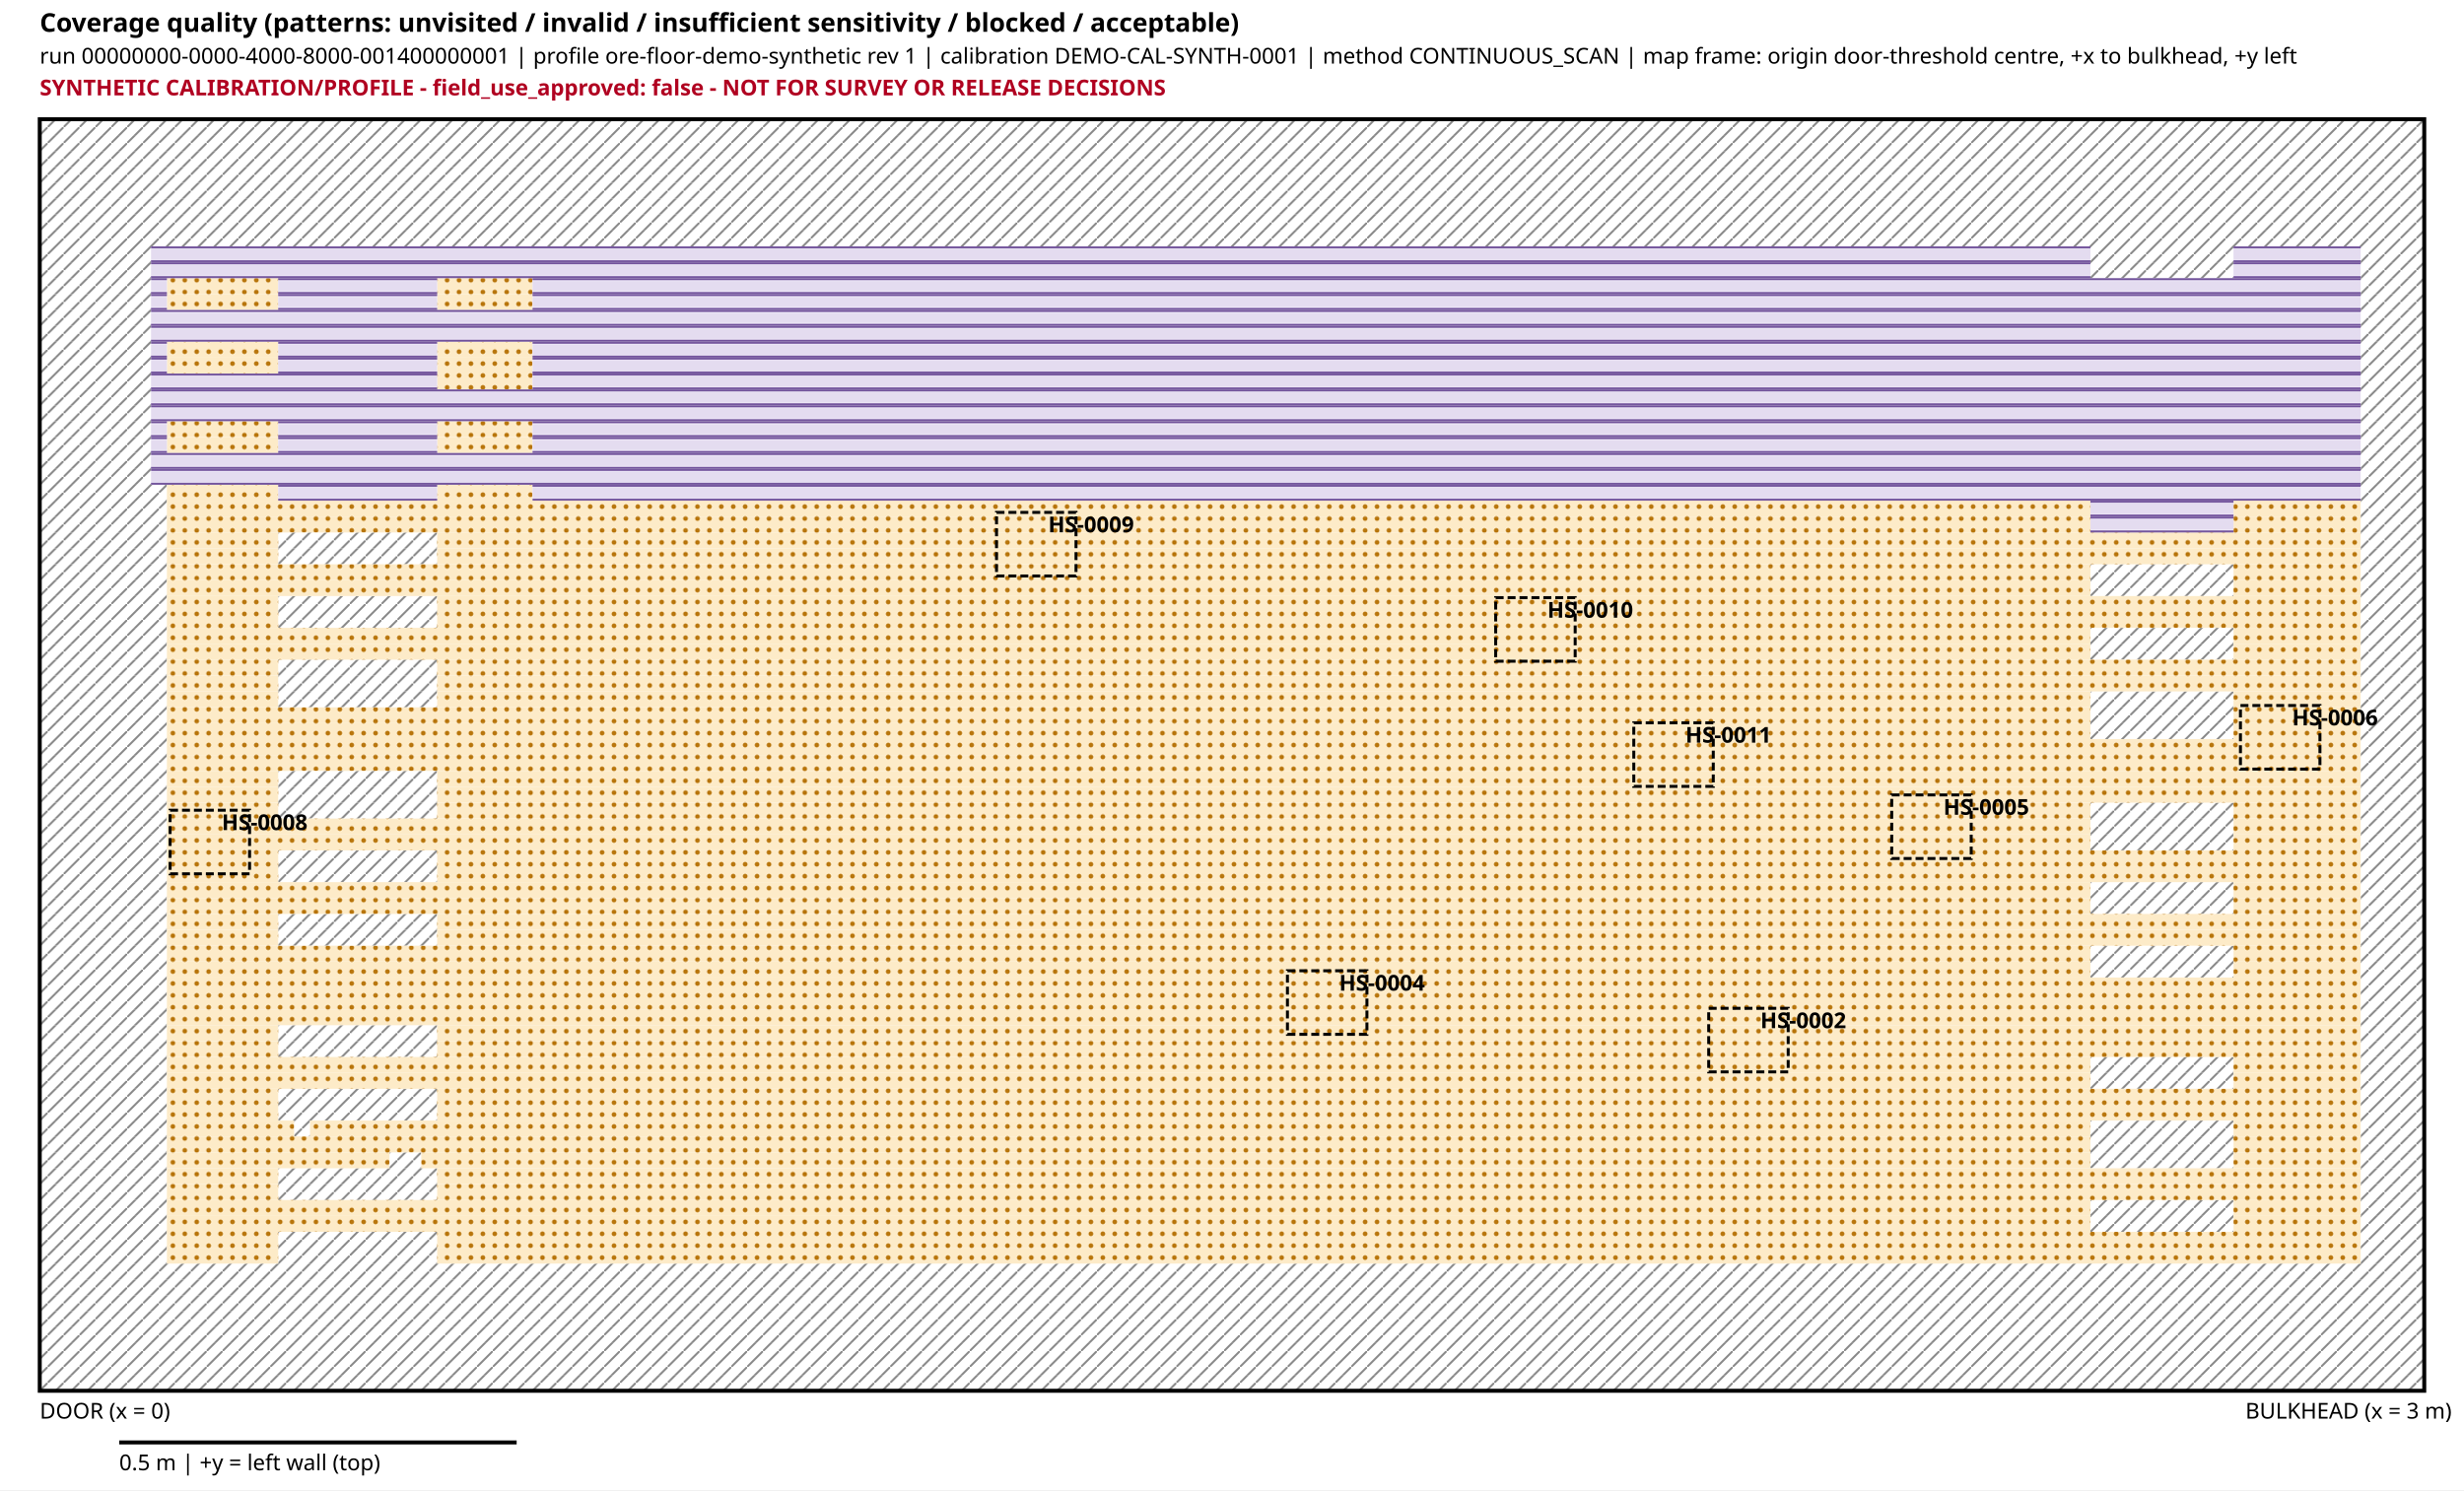
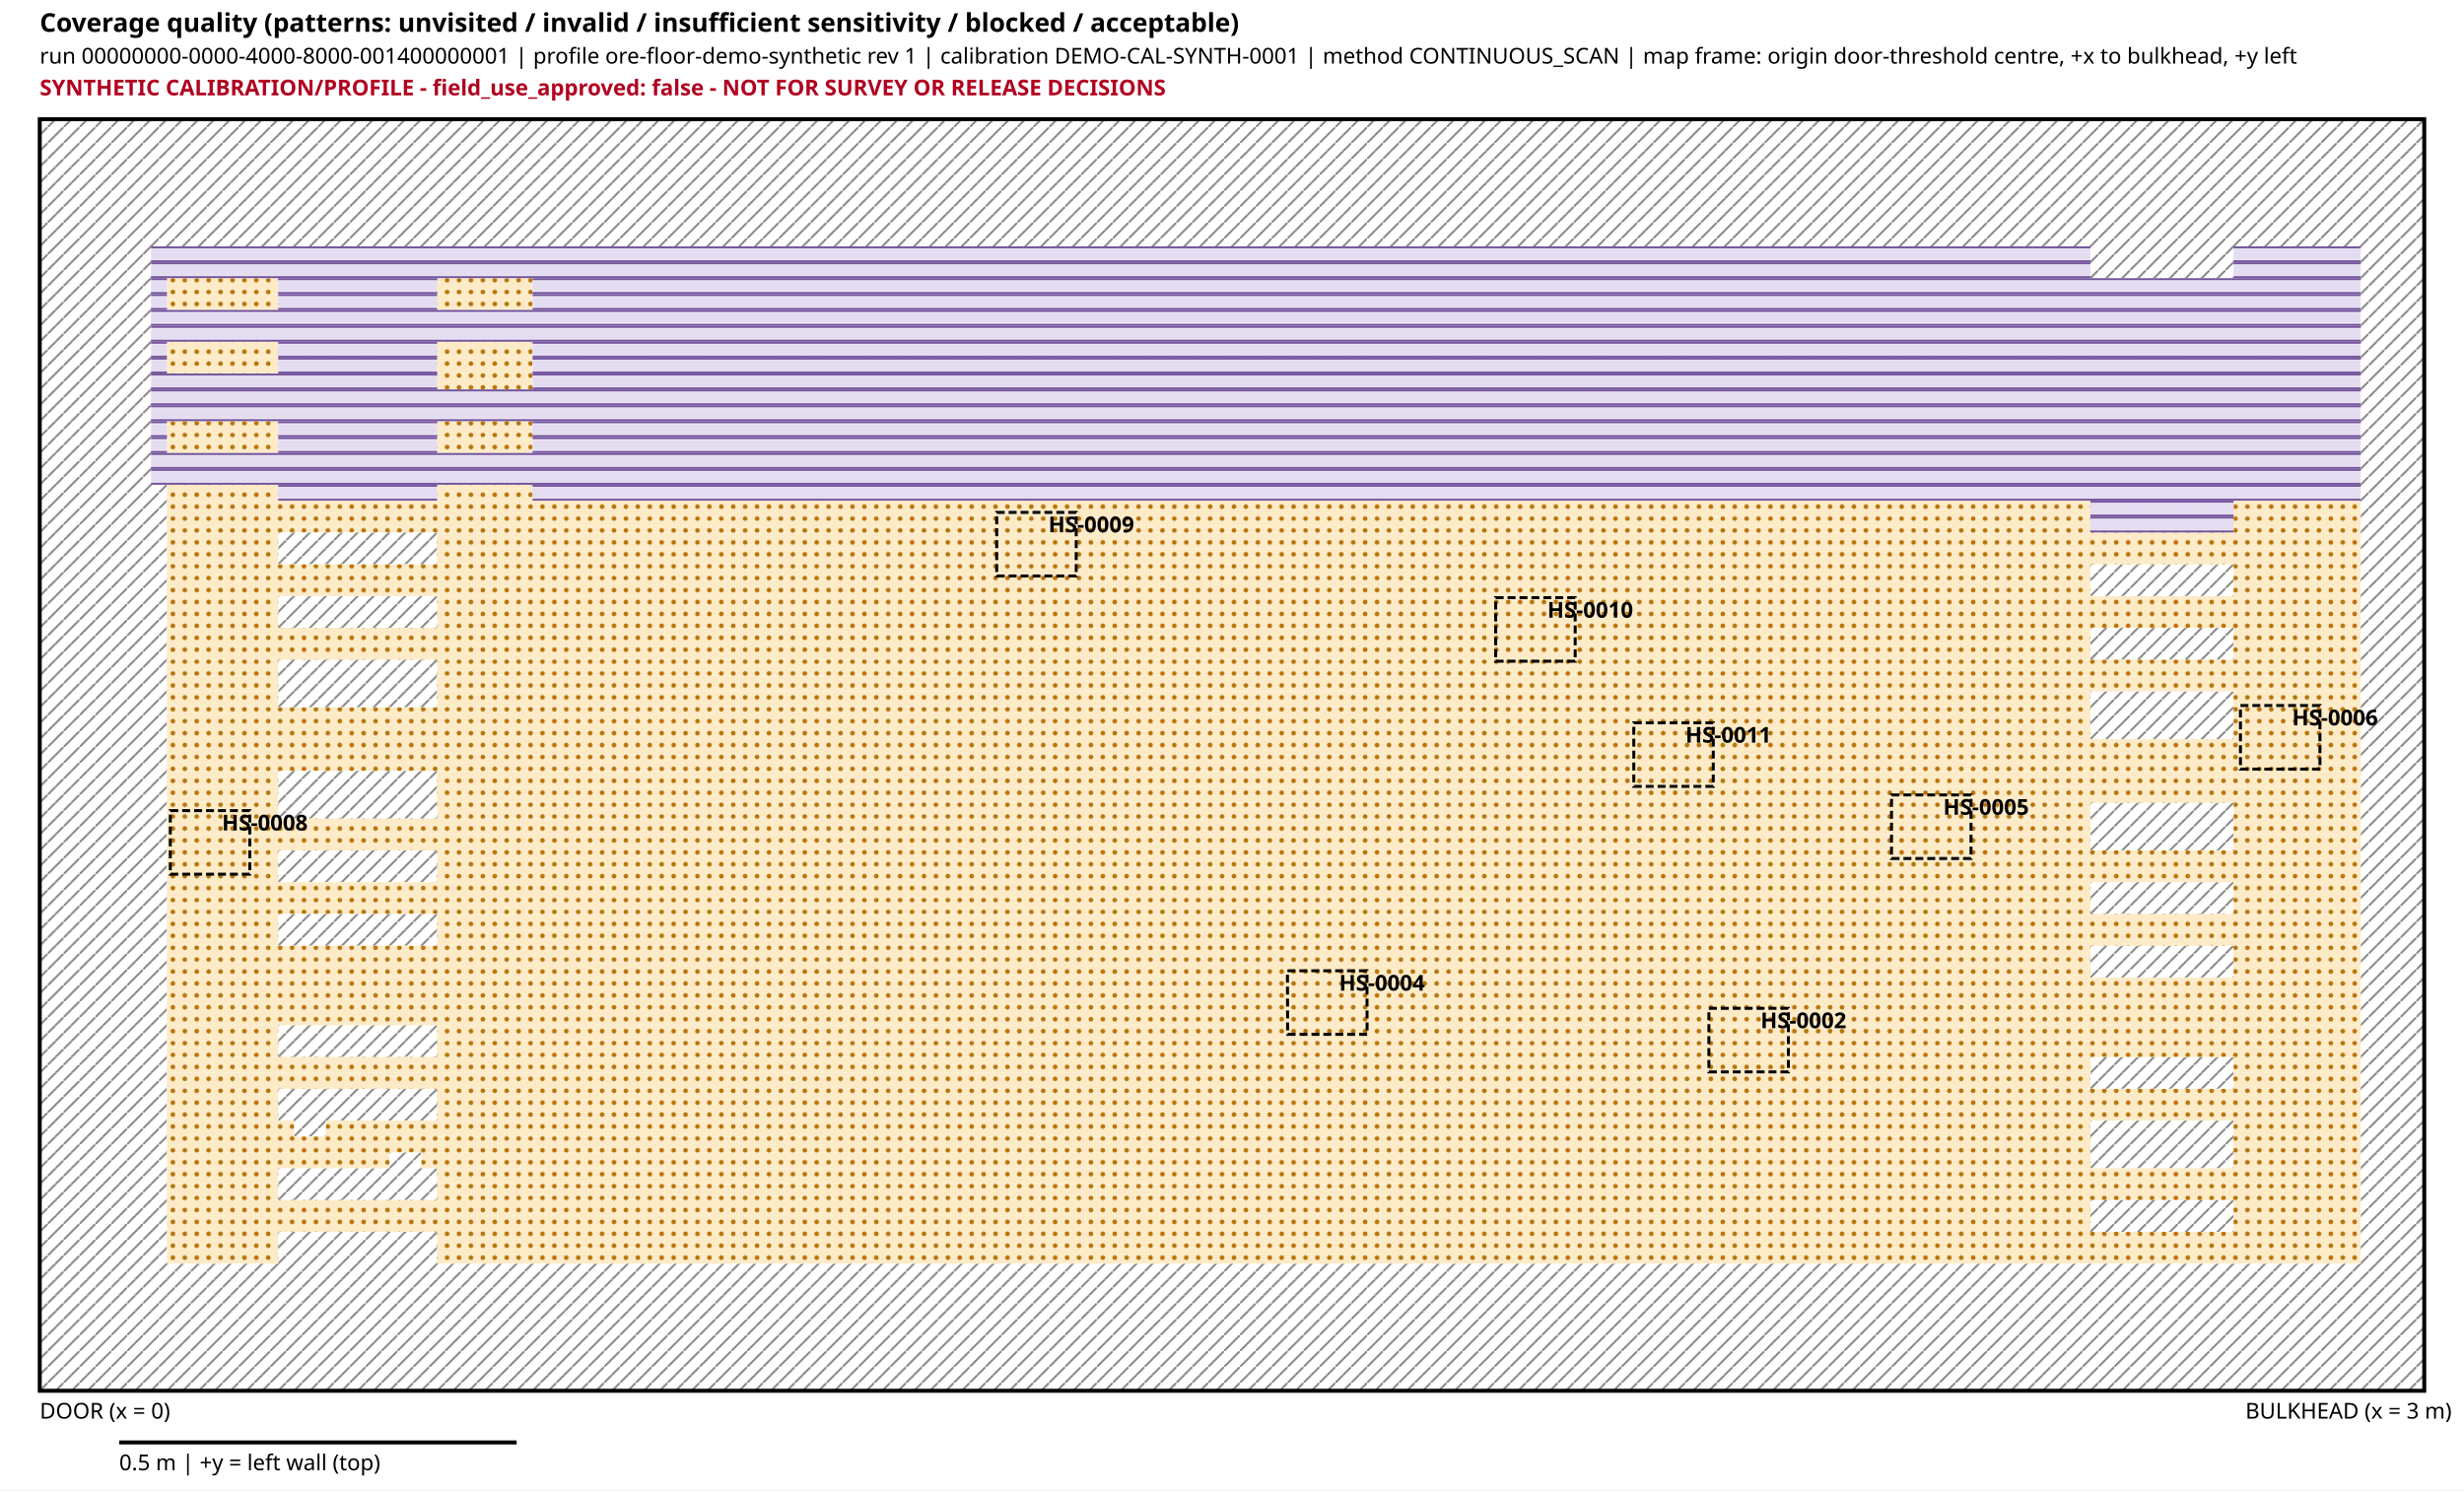
<svg xmlns="http://www.w3.org/2000/svg" width="1240" height="750" viewBox="0 0 1240 750" font-family="sans-serif" font-size="11">
  <defs>
    <pattern id="p-UNVISITED" width="8" height="8" patternUnits="userSpaceOnUse">
      <rect width="8" height="8" fill="#fff" />
      <path d="M0 8L8 0" stroke="#888" stroke-width="1" />
    </pattern>
    <pattern id="p-INVALID_DATA" width="8" height="8" patternUnits="userSpaceOnUse">
      <rect width="8" height="8" fill="#f6d5d5" />
      <path d="M0 0L8 8M0 8L8 0" stroke="#c83c3c" stroke-width="1" />
    </pattern>
    <pattern id="p-INSUFFICIENT_SENSITIVITY" width="6" height="6" patternUnits="userSpaceOnUse">
      <rect width="6" height="6" fill="#fdebc8" />
      <circle cx="3" cy="3" r="1.2" fill="#b9770e" />
    </pattern>
    <pattern id="p-BLOCKED" width="8" height="8" patternUnits="userSpaceOnUse">
      <rect width="8" height="8" fill="#e4dcf0" />
      <path d="M0 4H8" stroke="#785aa0" stroke-width="2" />
    </pattern>
    <pattern id="p-EXCLUDED" width="8" height="8" patternUnits="userSpaceOnUse">
      <rect width="8" height="8" fill="#5a5a5a" />
    </pattern>
    <pattern id="p-ACCEPTABLE" width="8" height="8" patternUnits="userSpaceOnUse">
      <rect width="8" height="8" fill="#2e8b57" />
    </pattern>
  </defs>
  <rect width="1240" height="750" fill="#fff" />
  <text x="20" y="16" font-size="13" font-weight="bold">Coverage quality (patterns: unvisited / invalid / insufficient sensitivity / blocked / acceptable)</text>
  <text x="20" y="32">run 00000000-0000-4000-8000-001400000001 | profile ore-floor-demo-synthetic rev 1 | calibration DEMO-CAL-SYNTH-0001 | method CONTINUOUS_SCAN | map frame: origin door-threshold centre, +x to bulkhead, +y left</text>
  <text x="20" y="48" fill="#b00020" font-weight="bold">SYNTHETIC CALIBRATION/PROFILE - field_use_approved: false - NOT FOR SURVEY OR RELEASE DECISIONS</text>
  <rect x="20.0" y="692.0" width="1200.0" height="8.0" fill="url(#p-UNVISITED)" />
  <rect x="20.0" y="684.0" width="1200.0" height="8.0" fill="url(#p-UNVISITED)" />
  <rect x="20.0" y="676.0" width="1200.0" height="8.0" fill="url(#p-UNVISITED)" />
  <rect x="20.0" y="668.0" width="1200.0" height="8.0" fill="url(#p-UNVISITED)" />
  <rect x="20.0" y="660.0" width="1200.0" height="8.0" fill="url(#p-UNVISITED)" />
  <rect x="20.0" y="652.0" width="1200.0" height="8.0" fill="url(#p-UNVISITED)" />
  <rect x="20.0" y="644.0" width="1200.0" height="8.0" fill="url(#p-UNVISITED)" />
  <rect x="20.0" y="636.0" width="1200.0" height="8.0" fill="url(#p-UNVISITED)" />
  <rect x="20.0" y="628.0" width="64.0" height="8.0" fill="url(#p-UNVISITED)" />
  <rect x="140.0" y="628.0" width="80.0" height="8.0" fill="url(#p-UNVISITED)" />
  <rect x="1188.0" y="628.0" width="32.0" height="8.0" fill="url(#p-UNVISITED)" />
  <rect x="20.0" y="620.0" width="64.0" height="8.0" fill="url(#p-UNVISITED)" />
  <rect x="140.0" y="620.0" width="80.0" height="8.0" fill="url(#p-UNVISITED)" />
  <rect x="1188.0" y="620.0" width="32.0" height="8.0" fill="url(#p-UNVISITED)" />
  <rect x="20.0" y="612.0" width="64.0" height="8.0" fill="url(#p-UNVISITED)" />
  <rect x="1052.0" y="612.0" width="72.0" height="8.0" fill="url(#p-UNVISITED)" />
  <rect x="1188.0" y="612.0" width="32.0" height="8.0" fill="url(#p-UNVISITED)" />
  <rect x="20.0" y="604.0" width="64.0" height="8.0" fill="url(#p-UNVISITED)" />
  <rect x="1052.0" y="604.0" width="72.0" height="8.0" fill="url(#p-UNVISITED)" />
  <rect x="1188.0" y="604.0" width="32.0" height="8.0" fill="url(#p-UNVISITED)" />
  <rect x="20.0" y="596.0" width="64.0" height="8.0" fill="url(#p-UNVISITED)" />
  <rect x="140.0" y="596.0" width="80.0" height="8.0" fill="url(#p-UNVISITED)" />
  <rect x="1188.0" y="596.0" width="32.0" height="8.0" fill="url(#p-UNVISITED)" />
  <rect x="20.0" y="588.0" width="64.0" height="8.0" fill="url(#p-UNVISITED)" />
  <rect x="140.0" y="588.0" width="80.0" height="8.0" fill="url(#p-UNVISITED)" />
  <rect x="1188.0" y="588.0" width="32.0" height="8.0" fill="url(#p-UNVISITED)" />
  <rect x="20.0" y="580.0" width="64.0" height="8.0" fill="url(#p-UNVISITED)" />
  <rect x="196.0" y="580.0" width="16.0" height="8.0" fill="url(#p-UNVISITED)" />
  <rect x="1052.0" y="580.0" width="72.0" height="8.0" fill="url(#p-UNVISITED)" />
  <rect x="1188.0" y="580.0" width="32.0" height="8.0" fill="url(#p-UNVISITED)" />
  <rect x="20.0" y="572.0" width="64.0" height="8.0" fill="url(#p-UNVISITED)" />
  <rect x="1052.0" y="572.0" width="72.0" height="8.0" fill="url(#p-UNVISITED)" />
  <rect x="1188.0" y="572.0" width="32.0" height="8.0" fill="url(#p-UNVISITED)" />
  <rect x="20.0" y="564.0" width="64.0" height="8.0" fill="url(#p-UNVISITED)" />
-   <rect x="148.0" y="564.0" width="8.0" height="8.0" fill="url(#p-UNVISITED)" />
+   <rect x="148.0" y="564.0" width="16.0" height="8.0" fill="url(#p-UNVISITED)" />
  <rect x="1052.0" y="564.0" width="72.0" height="8.0" fill="url(#p-UNVISITED)" />
  <rect x="1188.0" y="564.0" width="32.0" height="8.0" fill="url(#p-UNVISITED)" />
  <rect x="20.0" y="556.0" width="64.0" height="8.0" fill="url(#p-UNVISITED)" />
  <rect x="140.0" y="556.0" width="80.0" height="8.0" fill="url(#p-UNVISITED)" />
  <rect x="1188.0" y="556.0" width="32.0" height="8.0" fill="url(#p-UNVISITED)" />
  <rect x="20.0" y="548.0" width="64.0" height="8.0" fill="url(#p-UNVISITED)" />
  <rect x="140.0" y="548.0" width="80.0" height="8.0" fill="url(#p-UNVISITED)" />
  <rect x="1188.0" y="548.0" width="32.0" height="8.0" fill="url(#p-UNVISITED)" />
  <rect x="20.0" y="540.0" width="64.0" height="8.0" fill="url(#p-UNVISITED)" />
  <rect x="1052.0" y="540.0" width="72.0" height="8.0" fill="url(#p-UNVISITED)" />
  <rect x="1188.0" y="540.0" width="32.0" height="8.0" fill="url(#p-UNVISITED)" />
  <rect x="20.0" y="532.0" width="64.0" height="8.0" fill="url(#p-UNVISITED)" />
  <rect x="1052.0" y="532.0" width="72.0" height="8.0" fill="url(#p-UNVISITED)" />
  <rect x="1188.0" y="532.0" width="32.0" height="8.0" fill="url(#p-UNVISITED)" />
  <rect x="20.0" y="524.0" width="64.0" height="8.0" fill="url(#p-UNVISITED)" />
  <rect x="140.0" y="524.0" width="80.0" height="8.0" fill="url(#p-UNVISITED)" />
  <rect x="1188.0" y="524.0" width="32.0" height="8.0" fill="url(#p-UNVISITED)" />
  <rect x="20.0" y="516.0" width="64.0" height="8.0" fill="url(#p-UNVISITED)" />
  <rect x="140.0" y="516.0" width="80.0" height="8.0" fill="url(#p-UNVISITED)" />
  <rect x="1188.0" y="516.0" width="32.0" height="8.0" fill="url(#p-UNVISITED)" />
  <rect x="20.0" y="508.0" width="64.0" height="8.0" fill="url(#p-UNVISITED)" />
  <rect x="1188.0" y="508.0" width="32.0" height="8.0" fill="url(#p-UNVISITED)" />
  <rect x="20.0" y="500.0" width="64.0" height="8.0" fill="url(#p-UNVISITED)" />
  <rect x="1188.0" y="500.0" width="32.0" height="8.0" fill="url(#p-UNVISITED)" />
  <rect x="20.0" y="492.0" width="64.0" height="8.0" fill="url(#p-UNVISITED)" />
  <rect x="1188.0" y="492.0" width="32.0" height="8.0" fill="url(#p-UNVISITED)" />
  <rect x="20.0" y="484.0" width="64.0" height="8.0" fill="url(#p-UNVISITED)" />
  <rect x="1052.0" y="484.0" width="72.0" height="8.0" fill="url(#p-UNVISITED)" />
  <rect x="1188.0" y="484.0" width="32.0" height="8.0" fill="url(#p-UNVISITED)" />
  <rect x="20.0" y="476.0" width="64.0" height="8.0" fill="url(#p-UNVISITED)" />
  <rect x="1052.0" y="476.0" width="72.0" height="8.0" fill="url(#p-UNVISITED)" />
  <rect x="1188.0" y="476.0" width="32.0" height="8.0" fill="url(#p-UNVISITED)" />
  <rect x="20.0" y="468.0" width="64.0" height="8.0" fill="url(#p-UNVISITED)" />
  <rect x="140.0" y="468.0" width="80.0" height="8.0" fill="url(#p-UNVISITED)" />
  <rect x="1188.0" y="468.0" width="32.0" height="8.0" fill="url(#p-UNVISITED)" />
  <rect x="20.0" y="460.0" width="64.0" height="8.0" fill="url(#p-UNVISITED)" />
  <rect x="140.0" y="460.0" width="80.0" height="8.0" fill="url(#p-UNVISITED)" />
  <rect x="1188.0" y="460.0" width="32.0" height="8.0" fill="url(#p-UNVISITED)" />
  <rect x="20.0" y="452.0" width="64.0" height="8.0" fill="url(#p-UNVISITED)" />
  <rect x="1052.0" y="452.0" width="72.0" height="8.0" fill="url(#p-UNVISITED)" />
  <rect x="1188.0" y="452.0" width="32.0" height="8.0" fill="url(#p-UNVISITED)" />
  <rect x="20.0" y="444.0" width="64.0" height="8.0" fill="url(#p-UNVISITED)" />
  <rect x="1052.0" y="444.0" width="72.0" height="8.0" fill="url(#p-UNVISITED)" />
  <rect x="1188.0" y="444.0" width="32.0" height="8.0" fill="url(#p-UNVISITED)" />
  <rect x="20.0" y="436.0" width="64.0" height="8.0" fill="url(#p-UNVISITED)" />
  <rect x="140.0" y="436.0" width="80.0" height="8.0" fill="url(#p-UNVISITED)" />
  <rect x="1188.0" y="436.0" width="32.0" height="8.0" fill="url(#p-UNVISITED)" />
  <rect x="20.0" y="428.0" width="64.0" height="8.0" fill="url(#p-UNVISITED)" />
  <rect x="140.0" y="428.0" width="80.0" height="8.0" fill="url(#p-UNVISITED)" />
  <rect x="1188.0" y="428.0" width="32.0" height="8.0" fill="url(#p-UNVISITED)" />
  <rect x="20.0" y="420.0" width="64.0" height="8.0" fill="url(#p-UNVISITED)" />
  <rect x="1052.0" y="420.0" width="72.0" height="8.0" fill="url(#p-UNVISITED)" />
  <rect x="1188.0" y="420.0" width="32.0" height="8.0" fill="url(#p-UNVISITED)" />
  <rect x="20.0" y="412.0" width="64.0" height="8.0" fill="url(#p-UNVISITED)" />
  <rect x="1052.0" y="412.0" width="72.0" height="8.0" fill="url(#p-UNVISITED)" />
  <rect x="1188.0" y="412.0" width="32.0" height="8.0" fill="url(#p-UNVISITED)" />
  <rect x="20.0" y="404.0" width="64.0" height="8.0" fill="url(#p-UNVISITED)" />
  <rect x="140.0" y="404.0" width="80.0" height="8.0" fill="url(#p-UNVISITED)" />
  <rect x="1052.0" y="404.0" width="72.0" height="8.0" fill="url(#p-UNVISITED)" />
  <rect x="1188.0" y="404.0" width="32.0" height="8.0" fill="url(#p-UNVISITED)" />
  <rect x="20.0" y="396.0" width="64.0" height="8.0" fill="url(#p-UNVISITED)" />
  <rect x="140.0" y="396.0" width="80.0" height="8.0" fill="url(#p-UNVISITED)" />
  <rect x="1188.0" y="396.0" width="32.0" height="8.0" fill="url(#p-UNVISITED)" />
  <rect x="20.0" y="388.0" width="64.0" height="8.0" fill="url(#p-UNVISITED)" />
  <rect x="140.0" y="388.0" width="80.0" height="8.0" fill="url(#p-UNVISITED)" />
  <rect x="1188.0" y="388.0" width="32.0" height="8.0" fill="url(#p-UNVISITED)" />
  <rect x="20.0" y="380.0" width="64.0" height="8.0" fill="url(#p-UNVISITED)" />
  <rect x="1188.0" y="380.0" width="32.0" height="8.0" fill="url(#p-UNVISITED)" />
  <rect x="20.0" y="372.0" width="64.0" height="8.0" fill="url(#p-UNVISITED)" />
  <rect x="1188.0" y="372.0" width="32.0" height="8.0" fill="url(#p-UNVISITED)" />
  <rect x="20.0" y="364.0" width="64.0" height="8.0" fill="url(#p-UNVISITED)" />
  <rect x="1052.0" y="364.0" width="72.0" height="8.0" fill="url(#p-UNVISITED)" />
  <rect x="1188.0" y="364.0" width="32.0" height="8.0" fill="url(#p-UNVISITED)" />
  <rect x="20.0" y="356.0" width="64.0" height="8.0" fill="url(#p-UNVISITED)" />
  <rect x="1052.0" y="356.0" width="72.0" height="8.0" fill="url(#p-UNVISITED)" />
  <rect x="1188.0" y="356.0" width="32.0" height="8.0" fill="url(#p-UNVISITED)" />
  <rect x="20.0" y="348.0" width="64.0" height="8.0" fill="url(#p-UNVISITED)" />
  <rect x="140.0" y="348.0" width="80.0" height="8.0" fill="url(#p-UNVISITED)" />
  <rect x="1052.0" y="348.0" width="72.0" height="8.0" fill="url(#p-UNVISITED)" />
  <rect x="1188.0" y="348.0" width="32.0" height="8.0" fill="url(#p-UNVISITED)" />
  <rect x="20.0" y="340.0" width="64.0" height="8.0" fill="url(#p-UNVISITED)" />
  <rect x="140.0" y="340.0" width="80.0" height="8.0" fill="url(#p-UNVISITED)" />
  <rect x="1188.0" y="340.0" width="32.0" height="8.0" fill="url(#p-UNVISITED)" />
  <rect x="20.0" y="332.0" width="64.0" height="8.0" fill="url(#p-UNVISITED)" />
  <rect x="140.0" y="332.0" width="80.0" height="8.0" fill="url(#p-UNVISITED)" />
  <rect x="1188.0" y="332.0" width="32.0" height="8.0" fill="url(#p-UNVISITED)" />
  <rect x="20.0" y="324.0" width="64.0" height="8.0" fill="url(#p-UNVISITED)" />
  <rect x="1052.0" y="324.0" width="72.0" height="8.0" fill="url(#p-UNVISITED)" />
  <rect x="1188.0" y="324.0" width="32.0" height="8.0" fill="url(#p-UNVISITED)" />
  <rect x="20.0" y="316.0" width="64.0" height="8.0" fill="url(#p-UNVISITED)" />
  <rect x="1052.0" y="316.0" width="72.0" height="8.0" fill="url(#p-UNVISITED)" />
  <rect x="1188.0" y="316.0" width="32.0" height="8.0" fill="url(#p-UNVISITED)" />
  <rect x="20.0" y="308.0" width="64.0" height="8.0" fill="url(#p-UNVISITED)" />
  <rect x="140.0" y="308.0" width="80.0" height="8.0" fill="url(#p-UNVISITED)" />
  <rect x="1188.0" y="308.0" width="32.0" height="8.0" fill="url(#p-UNVISITED)" />
  <rect x="20.0" y="300.0" width="64.0" height="8.0" fill="url(#p-UNVISITED)" />
  <rect x="140.0" y="300.0" width="80.0" height="8.0" fill="url(#p-UNVISITED)" />
  <rect x="1188.0" y="300.0" width="32.0" height="8.0" fill="url(#p-UNVISITED)" />
  <rect x="20.0" y="292.0" width="64.0" height="8.0" fill="url(#p-UNVISITED)" />
  <rect x="1052.0" y="292.0" width="72.0" height="8.0" fill="url(#p-UNVISITED)" />
  <rect x="1188.0" y="292.0" width="32.0" height="8.0" fill="url(#p-UNVISITED)" />
  <rect x="20.0" y="284.0" width="64.0" height="8.0" fill="url(#p-UNVISITED)" />
  <rect x="1052.0" y="284.0" width="72.0" height="8.0" fill="url(#p-UNVISITED)" />
  <rect x="1188.0" y="284.0" width="32.0" height="8.0" fill="url(#p-UNVISITED)" />
  <rect x="20.0" y="276.0" width="64.0" height="8.0" fill="url(#p-UNVISITED)" />
  <rect x="140.0" y="276.0" width="80.0" height="8.0" fill="url(#p-UNVISITED)" />
  <rect x="1188.0" y="276.0" width="32.0" height="8.0" fill="url(#p-UNVISITED)" />
  <rect x="20.0" y="268.0" width="64.0" height="8.0" fill="url(#p-UNVISITED)" />
  <rect x="140.0" y="268.0" width="80.0" height="8.0" fill="url(#p-UNVISITED)" />
  <rect x="1188.0" y="268.0" width="32.0" height="8.0" fill="url(#p-UNVISITED)" />
  <rect x="20.0" y="260.0" width="64.0" height="8.0" fill="url(#p-UNVISITED)" />
  <rect x="1188.0" y="260.0" width="32.0" height="8.0" fill="url(#p-UNVISITED)" />
  <rect x="20.0" y="252.0" width="64.0" height="8.0" fill="url(#p-UNVISITED)" />
  <rect x="1188.0" y="252.0" width="32.0" height="8.0" fill="url(#p-UNVISITED)" />
  <rect x="20.0" y="244.0" width="64.0" height="8.0" fill="url(#p-UNVISITED)" />
  <rect x="1188.0" y="244.0" width="32.0" height="8.0" fill="url(#p-UNVISITED)" />
  <rect x="20.0" y="236.0" width="56.0" height="8.0" fill="url(#p-UNVISITED)" />
  <rect x="1188.0" y="236.0" width="32.0" height="8.0" fill="url(#p-UNVISITED)" />
  <rect x="20.0" y="228.0" width="56.0" height="8.0" fill="url(#p-UNVISITED)" />
  <rect x="1188.0" y="228.0" width="32.0" height="8.0" fill="url(#p-UNVISITED)" />
  <rect x="20.0" y="220.0" width="56.0" height="8.0" fill="url(#p-UNVISITED)" />
  <rect x="1188.0" y="220.0" width="32.0" height="8.0" fill="url(#p-UNVISITED)" />
  <rect x="20.0" y="212.0" width="56.0" height="8.0" fill="url(#p-UNVISITED)" />
  <rect x="1188.0" y="212.0" width="32.0" height="8.0" fill="url(#p-UNVISITED)" />
  <rect x="20.0" y="204.0" width="56.0" height="8.0" fill="url(#p-UNVISITED)" />
  <rect x="1188.0" y="204.0" width="32.0" height="8.0" fill="url(#p-UNVISITED)" />
  <rect x="20.0" y="196.0" width="56.0" height="8.0" fill="url(#p-UNVISITED)" />
  <rect x="1188.0" y="196.0" width="32.0" height="8.0" fill="url(#p-UNVISITED)" />
  <rect x="20.0" y="188.0" width="56.0" height="8.0" fill="url(#p-UNVISITED)" />
  <rect x="1188.0" y="188.0" width="32.0" height="8.0" fill="url(#p-UNVISITED)" />
  <rect x="20.0" y="180.0" width="56.0" height="8.0" fill="url(#p-UNVISITED)" />
  <rect x="1188.0" y="180.0" width="32.0" height="8.0" fill="url(#p-UNVISITED)" />
  <rect x="20.0" y="172.0" width="56.0" height="8.0" fill="url(#p-UNVISITED)" />
  <rect x="1188.0" y="172.0" width="32.0" height="8.0" fill="url(#p-UNVISITED)" />
  <rect x="20.0" y="164.0" width="56.0" height="8.0" fill="url(#p-UNVISITED)" />
  <rect x="1188.0" y="164.0" width="32.0" height="8.0" fill="url(#p-UNVISITED)" />
  <rect x="20.0" y="156.0" width="56.0" height="8.0" fill="url(#p-UNVISITED)" />
  <rect x="1188.0" y="156.0" width="32.0" height="8.0" fill="url(#p-UNVISITED)" />
  <rect x="20.0" y="148.0" width="56.0" height="8.0" fill="url(#p-UNVISITED)" />
  <rect x="1188.0" y="148.0" width="32.0" height="8.0" fill="url(#p-UNVISITED)" />
  <rect x="20.0" y="140.0" width="56.0" height="8.0" fill="url(#p-UNVISITED)" />
  <rect x="1188.0" y="140.0" width="32.0" height="8.0" fill="url(#p-UNVISITED)" />
  <rect x="20.0" y="132.0" width="56.0" height="8.0" fill="url(#p-UNVISITED)" />
  <rect x="1052.0" y="132.0" width="72.0" height="8.0" fill="url(#p-UNVISITED)" />
  <rect x="1188.0" y="132.0" width="32.0" height="8.0" fill="url(#p-UNVISITED)" />
  <rect x="20.0" y="124.0" width="56.0" height="8.0" fill="url(#p-UNVISITED)" />
  <rect x="1052.0" y="124.0" width="72.0" height="8.0" fill="url(#p-UNVISITED)" />
  <rect x="1188.0" y="124.0" width="32.0" height="8.0" fill="url(#p-UNVISITED)" />
  <rect x="20.0" y="116.0" width="1200.0" height="8.0" fill="url(#p-UNVISITED)" />
  <rect x="20.0" y="108.0" width="1200.0" height="8.0" fill="url(#p-UNVISITED)" />
  <rect x="20.0" y="100.0" width="1200.0" height="8.0" fill="url(#p-UNVISITED)" />
  <rect x="20.0" y="92.0" width="1200.0" height="8.0" fill="url(#p-UNVISITED)" />
  <rect x="20.0" y="84.0" width="1200.0" height="8.0" fill="url(#p-UNVISITED)" />
  <rect x="20.0" y="76.0" width="1200.0" height="8.0" fill="url(#p-UNVISITED)" />
  <rect x="20.0" y="68.0" width="1200.0" height="8.0" fill="url(#p-UNVISITED)" />
  <rect x="20.0" y="60.0" width="1200.0" height="8.0" fill="url(#p-UNVISITED)" />
  <rect x="84.0" y="628.0" width="56.0" height="8.0" fill="url(#p-INSUFFICIENT_SENSITIVITY)" />
  <rect x="220.0" y="628.0" width="968.0" height="8.0" fill="url(#p-INSUFFICIENT_SENSITIVITY)" />
  <rect x="84.0" y="620.0" width="56.0" height="8.0" fill="url(#p-INSUFFICIENT_SENSITIVITY)" />
  <rect x="220.0" y="620.0" width="968.0" height="8.0" fill="url(#p-INSUFFICIENT_SENSITIVITY)" />
  <rect x="84.0" y="612.0" width="968.0" height="8.0" fill="url(#p-INSUFFICIENT_SENSITIVITY)" />
  <rect x="1124.0" y="612.0" width="64.0" height="8.0" fill="url(#p-INSUFFICIENT_SENSITIVITY)" />
  <rect x="84.0" y="604.0" width="968.0" height="8.0" fill="url(#p-INSUFFICIENT_SENSITIVITY)" />
  <rect x="1124.0" y="604.0" width="64.0" height="8.0" fill="url(#p-INSUFFICIENT_SENSITIVITY)" />
  <rect x="84.0" y="596.0" width="56.0" height="8.0" fill="url(#p-INSUFFICIENT_SENSITIVITY)" />
  <rect x="220.0" y="596.0" width="968.0" height="8.0" fill="url(#p-INSUFFICIENT_SENSITIVITY)" />
  <rect x="84.0" y="588.0" width="56.0" height="8.0" fill="url(#p-INSUFFICIENT_SENSITIVITY)" />
  <rect x="220.0" y="588.0" width="968.0" height="8.0" fill="url(#p-INSUFFICIENT_SENSITIVITY)" />
  <rect x="84.0" y="580.0" width="112.0" height="8.0" fill="url(#p-INSUFFICIENT_SENSITIVITY)" />
  <rect x="212.0" y="580.0" width="840.0" height="8.0" fill="url(#p-INSUFFICIENT_SENSITIVITY)" />
  <rect x="1124.0" y="580.0" width="64.0" height="8.0" fill="url(#p-INSUFFICIENT_SENSITIVITY)" />
  <rect x="84.0" y="572.0" width="968.0" height="8.0" fill="url(#p-INSUFFICIENT_SENSITIVITY)" />
  <rect x="1124.0" y="572.0" width="64.0" height="8.0" fill="url(#p-INSUFFICIENT_SENSITIVITY)" />
  <rect x="84.0" y="564.0" width="64.0" height="8.0" fill="url(#p-INSUFFICIENT_SENSITIVITY)" />
-   <rect x="156.0" y="564.0" width="896.0" height="8.0" fill="url(#p-INSUFFICIENT_SENSITIVITY)" />
+   <rect x="164.0" y="564.0" width="888.0" height="8.0" fill="url(#p-INSUFFICIENT_SENSITIVITY)" />
  <rect x="1124.0" y="564.0" width="64.0" height="8.0" fill="url(#p-INSUFFICIENT_SENSITIVITY)" />
  <rect x="84.0" y="556.0" width="56.0" height="8.0" fill="url(#p-INSUFFICIENT_SENSITIVITY)" />
  <rect x="220.0" y="556.0" width="968.0" height="8.0" fill="url(#p-INSUFFICIENT_SENSITIVITY)" />
  <rect x="84.0" y="548.0" width="56.0" height="8.0" fill="url(#p-INSUFFICIENT_SENSITIVITY)" />
  <rect x="220.0" y="548.0" width="968.0" height="8.0" fill="url(#p-INSUFFICIENT_SENSITIVITY)" />
  <rect x="84.0" y="540.0" width="968.0" height="8.0" fill="url(#p-INSUFFICIENT_SENSITIVITY)" />
  <rect x="1124.0" y="540.0" width="64.0" height="8.0" fill="url(#p-INSUFFICIENT_SENSITIVITY)" />
  <rect x="84.0" y="532.0" width="968.0" height="8.0" fill="url(#p-INSUFFICIENT_SENSITIVITY)" />
  <rect x="1124.0" y="532.0" width="64.0" height="8.0" fill="url(#p-INSUFFICIENT_SENSITIVITY)" />
  <rect x="84.0" y="524.0" width="56.0" height="8.0" fill="url(#p-INSUFFICIENT_SENSITIVITY)" />
  <rect x="220.0" y="524.0" width="968.0" height="8.0" fill="url(#p-INSUFFICIENT_SENSITIVITY)" />
  <rect x="84.0" y="516.0" width="56.0" height="8.0" fill="url(#p-INSUFFICIENT_SENSITIVITY)" />
  <rect x="220.0" y="516.0" width="968.0" height="8.0" fill="url(#p-INSUFFICIENT_SENSITIVITY)" />
  <rect x="84.0" y="508.0" width="1104.0" height="8.0" fill="url(#p-INSUFFICIENT_SENSITIVITY)" />
  <rect x="84.0" y="500.0" width="1104.0" height="8.0" fill="url(#p-INSUFFICIENT_SENSITIVITY)" />
  <rect x="84.0" y="492.0" width="1104.0" height="8.0" fill="url(#p-INSUFFICIENT_SENSITIVITY)" />
  <rect x="84.0" y="484.0" width="968.0" height="8.0" fill="url(#p-INSUFFICIENT_SENSITIVITY)" />
  <rect x="1124.0" y="484.0" width="64.0" height="8.0" fill="url(#p-INSUFFICIENT_SENSITIVITY)" />
  <rect x="84.0" y="476.0" width="968.0" height="8.0" fill="url(#p-INSUFFICIENT_SENSITIVITY)" />
  <rect x="1124.0" y="476.0" width="64.0" height="8.0" fill="url(#p-INSUFFICIENT_SENSITIVITY)" />
  <rect x="84.0" y="468.0" width="56.0" height="8.0" fill="url(#p-INSUFFICIENT_SENSITIVITY)" />
  <rect x="220.0" y="468.0" width="968.0" height="8.0" fill="url(#p-INSUFFICIENT_SENSITIVITY)" />
  <rect x="84.0" y="460.0" width="56.0" height="8.0" fill="url(#p-INSUFFICIENT_SENSITIVITY)" />
  <rect x="220.0" y="460.0" width="968.0" height="8.0" fill="url(#p-INSUFFICIENT_SENSITIVITY)" />
  <rect x="84.0" y="452.0" width="968.0" height="8.0" fill="url(#p-INSUFFICIENT_SENSITIVITY)" />
  <rect x="1124.0" y="452.0" width="64.0" height="8.0" fill="url(#p-INSUFFICIENT_SENSITIVITY)" />
  <rect x="84.0" y="444.0" width="968.0" height="8.0" fill="url(#p-INSUFFICIENT_SENSITIVITY)" />
  <rect x="1124.0" y="444.0" width="64.0" height="8.0" fill="url(#p-INSUFFICIENT_SENSITIVITY)" />
  <rect x="84.0" y="436.0" width="56.0" height="8.0" fill="url(#p-INSUFFICIENT_SENSITIVITY)" />
  <rect x="220.0" y="436.0" width="968.0" height="8.0" fill="url(#p-INSUFFICIENT_SENSITIVITY)" />
  <rect x="84.0" y="428.0" width="56.0" height="8.0" fill="url(#p-INSUFFICIENT_SENSITIVITY)" />
  <rect x="220.0" y="428.0" width="968.0" height="8.0" fill="url(#p-INSUFFICIENT_SENSITIVITY)" />
  <rect x="84.0" y="420.0" width="968.0" height="8.0" fill="url(#p-INSUFFICIENT_SENSITIVITY)" />
  <rect x="1124.0" y="420.0" width="64.0" height="8.0" fill="url(#p-INSUFFICIENT_SENSITIVITY)" />
  <rect x="84.0" y="412.0" width="968.0" height="8.0" fill="url(#p-INSUFFICIENT_SENSITIVITY)" />
  <rect x="1124.0" y="412.0" width="64.0" height="8.0" fill="url(#p-INSUFFICIENT_SENSITIVITY)" />
  <rect x="84.0" y="404.0" width="56.0" height="8.0" fill="url(#p-INSUFFICIENT_SENSITIVITY)" />
  <rect x="220.0" y="404.0" width="832.0" height="8.0" fill="url(#p-INSUFFICIENT_SENSITIVITY)" />
  <rect x="1124.0" y="404.0" width="64.0" height="8.0" fill="url(#p-INSUFFICIENT_SENSITIVITY)" />
  <rect x="84.0" y="396.0" width="56.0" height="8.0" fill="url(#p-INSUFFICIENT_SENSITIVITY)" />
  <rect x="220.0" y="396.0" width="968.0" height="8.0" fill="url(#p-INSUFFICIENT_SENSITIVITY)" />
  <rect x="84.0" y="388.0" width="56.0" height="8.0" fill="url(#p-INSUFFICIENT_SENSITIVITY)" />
  <rect x="220.0" y="388.0" width="968.0" height="8.0" fill="url(#p-INSUFFICIENT_SENSITIVITY)" />
  <rect x="84.0" y="380.0" width="1104.0" height="8.0" fill="url(#p-INSUFFICIENT_SENSITIVITY)" />
  <rect x="84.0" y="372.0" width="1104.0" height="8.0" fill="url(#p-INSUFFICIENT_SENSITIVITY)" />
  <rect x="84.0" y="364.0" width="968.0" height="8.0" fill="url(#p-INSUFFICIENT_SENSITIVITY)" />
  <rect x="1124.0" y="364.0" width="64.0" height="8.0" fill="url(#p-INSUFFICIENT_SENSITIVITY)" />
  <rect x="84.0" y="356.0" width="968.0" height="8.0" fill="url(#p-INSUFFICIENT_SENSITIVITY)" />
  <rect x="1124.0" y="356.0" width="64.0" height="8.0" fill="url(#p-INSUFFICIENT_SENSITIVITY)" />
  <rect x="84.0" y="348.0" width="56.0" height="8.0" fill="url(#p-INSUFFICIENT_SENSITIVITY)" />
  <rect x="220.0" y="348.0" width="832.0" height="8.0" fill="url(#p-INSUFFICIENT_SENSITIVITY)" />
  <rect x="1124.0" y="348.0" width="64.0" height="8.0" fill="url(#p-INSUFFICIENT_SENSITIVITY)" />
  <rect x="84.0" y="340.0" width="56.0" height="8.0" fill="url(#p-INSUFFICIENT_SENSITIVITY)" />
  <rect x="220.0" y="340.0" width="968.0" height="8.0" fill="url(#p-INSUFFICIENT_SENSITIVITY)" />
  <rect x="84.0" y="332.0" width="56.0" height="8.0" fill="url(#p-INSUFFICIENT_SENSITIVITY)" />
  <rect x="220.0" y="332.0" width="968.0" height="8.0" fill="url(#p-INSUFFICIENT_SENSITIVITY)" />
  <rect x="84.0" y="324.0" width="968.0" height="8.0" fill="url(#p-INSUFFICIENT_SENSITIVITY)" />
  <rect x="1124.0" y="324.0" width="64.0" height="8.0" fill="url(#p-INSUFFICIENT_SENSITIVITY)" />
  <rect x="84.0" y="316.0" width="968.0" height="8.0" fill="url(#p-INSUFFICIENT_SENSITIVITY)" />
  <rect x="1124.0" y="316.0" width="64.0" height="8.0" fill="url(#p-INSUFFICIENT_SENSITIVITY)" />
  <rect x="84.0" y="308.0" width="56.0" height="8.0" fill="url(#p-INSUFFICIENT_SENSITIVITY)" />
  <rect x="220.0" y="308.0" width="968.0" height="8.0" fill="url(#p-INSUFFICIENT_SENSITIVITY)" />
  <rect x="84.0" y="300.0" width="56.0" height="8.0" fill="url(#p-INSUFFICIENT_SENSITIVITY)" />
  <rect x="220.0" y="300.0" width="968.0" height="8.0" fill="url(#p-INSUFFICIENT_SENSITIVITY)" />
  <rect x="84.0" y="292.0" width="968.0" height="8.0" fill="url(#p-INSUFFICIENT_SENSITIVITY)" />
  <rect x="1124.0" y="292.0" width="64.0" height="8.0" fill="url(#p-INSUFFICIENT_SENSITIVITY)" />
  <rect x="84.0" y="284.0" width="968.0" height="8.0" fill="url(#p-INSUFFICIENT_SENSITIVITY)" />
  <rect x="1124.0" y="284.0" width="64.0" height="8.0" fill="url(#p-INSUFFICIENT_SENSITIVITY)" />
  <rect x="84.0" y="276.0" width="56.0" height="8.0" fill="url(#p-INSUFFICIENT_SENSITIVITY)" />
  <rect x="220.0" y="276.0" width="968.0" height="8.0" fill="url(#p-INSUFFICIENT_SENSITIVITY)" />
  <rect x="84.0" y="268.0" width="56.0" height="8.0" fill="url(#p-INSUFFICIENT_SENSITIVITY)" />
  <rect x="220.0" y="268.0" width="968.0" height="8.0" fill="url(#p-INSUFFICIENT_SENSITIVITY)" />
  <rect x="84.0" y="260.0" width="968.0" height="8.0" fill="url(#p-INSUFFICIENT_SENSITIVITY)" />
  <rect x="1124.0" y="260.0" width="64.0" height="8.0" fill="url(#p-INSUFFICIENT_SENSITIVITY)" />
  <rect x="84.0" y="252.0" width="968.0" height="8.0" fill="url(#p-INSUFFICIENT_SENSITIVITY)" />
  <rect x="1124.0" y="252.0" width="64.0" height="8.0" fill="url(#p-INSUFFICIENT_SENSITIVITY)" />
  <rect x="84.0" y="244.0" width="56.0" height="8.0" fill="url(#p-INSUFFICIENT_SENSITIVITY)" />
  <rect x="220.0" y="244.0" width="48.0" height="8.0" fill="url(#p-INSUFFICIENT_SENSITIVITY)" />
  <rect x="84.0" y="220.0" width="56.0" height="8.0" fill="url(#p-INSUFFICIENT_SENSITIVITY)" />
  <rect x="220.0" y="220.0" width="48.0" height="8.0" fill="url(#p-INSUFFICIENT_SENSITIVITY)" />
  <rect x="84.0" y="212.0" width="56.0" height="8.0" fill="url(#p-INSUFFICIENT_SENSITIVITY)" />
  <rect x="220.0" y="212.0" width="48.0" height="8.0" fill="url(#p-INSUFFICIENT_SENSITIVITY)" />
  <rect x="220.0" y="188.0" width="48.0" height="8.0" fill="url(#p-INSUFFICIENT_SENSITIVITY)" />
  <rect x="84.0" y="180.0" width="56.0" height="8.0" fill="url(#p-INSUFFICIENT_SENSITIVITY)" />
  <rect x="220.0" y="180.0" width="48.0" height="8.0" fill="url(#p-INSUFFICIENT_SENSITIVITY)" />
  <rect x="84.0" y="172.0" width="56.0" height="8.0" fill="url(#p-INSUFFICIENT_SENSITIVITY)" />
  <rect x="220.0" y="172.0" width="48.0" height="8.0" fill="url(#p-INSUFFICIENT_SENSITIVITY)" />
  <rect x="84.0" y="148.0" width="56.0" height="8.0" fill="url(#p-INSUFFICIENT_SENSITIVITY)" />
  <rect x="220.0" y="148.0" width="48.0" height="8.0" fill="url(#p-INSUFFICIENT_SENSITIVITY)" />
  <rect x="84.0" y="140.0" width="56.0" height="8.0" fill="url(#p-INSUFFICIENT_SENSITIVITY)" />
  <rect x="220.0" y="140.0" width="48.0" height="8.0" fill="url(#p-INSUFFICIENT_SENSITIVITY)" />
  <rect x="1052.0" y="260.0" width="72.0" height="8.0" fill="url(#p-BLOCKED)" />
  <rect x="1052.0" y="252.0" width="72.0" height="8.0" fill="url(#p-BLOCKED)" />
  <rect x="140.0" y="244.0" width="80.0" height="8.0" fill="url(#p-BLOCKED)" />
  <rect x="268.0" y="244.0" width="920.0" height="8.0" fill="url(#p-BLOCKED)" />
  <rect x="76.0" y="236.0" width="1112.0" height="8.0" fill="url(#p-BLOCKED)" />
  <rect x="76.0" y="228.0" width="1112.0" height="8.0" fill="url(#p-BLOCKED)" />
  <rect x="76.0" y="220.0" width="8.0" height="8.0" fill="url(#p-BLOCKED)" />
  <rect x="140.0" y="220.0" width="80.0" height="8.0" fill="url(#p-BLOCKED)" />
  <rect x="268.0" y="220.0" width="920.0" height="8.0" fill="url(#p-BLOCKED)" />
  <rect x="76.0" y="212.0" width="8.0" height="8.0" fill="url(#p-BLOCKED)" />
  <rect x="140.0" y="212.0" width="80.0" height="8.0" fill="url(#p-BLOCKED)" />
  <rect x="268.0" y="212.0" width="920.0" height="8.0" fill="url(#p-BLOCKED)" />
  <rect x="76.0" y="204.0" width="1112.0" height="8.0" fill="url(#p-BLOCKED)" />
  <rect x="76.0" y="196.0" width="1112.0" height="8.0" fill="url(#p-BLOCKED)" />
  <rect x="76.0" y="188.0" width="144.0" height="8.0" fill="url(#p-BLOCKED)" />
  <rect x="268.0" y="188.0" width="920.0" height="8.0" fill="url(#p-BLOCKED)" />
  <rect x="76.0" y="180.0" width="8.0" height="8.0" fill="url(#p-BLOCKED)" />
  <rect x="140.0" y="180.0" width="80.0" height="8.0" fill="url(#p-BLOCKED)" />
  <rect x="268.0" y="180.0" width="920.0" height="8.0" fill="url(#p-BLOCKED)" />
  <rect x="76.0" y="172.0" width="8.0" height="8.0" fill="url(#p-BLOCKED)" />
  <rect x="140.0" y="172.0" width="80.0" height="8.0" fill="url(#p-BLOCKED)" />
  <rect x="268.0" y="172.0" width="920.0" height="8.0" fill="url(#p-BLOCKED)" />
  <rect x="76.0" y="164.0" width="1112.0" height="8.0" fill="url(#p-BLOCKED)" />
  <rect x="76.0" y="156.0" width="1112.0" height="8.0" fill="url(#p-BLOCKED)" />
  <rect x="76.0" y="148.0" width="8.0" height="8.0" fill="url(#p-BLOCKED)" />
  <rect x="140.0" y="148.0" width="80.0" height="8.0" fill="url(#p-BLOCKED)" />
  <rect x="268.0" y="148.0" width="920.0" height="8.0" fill="url(#p-BLOCKED)" />
  <rect x="76.0" y="140.0" width="8.0" height="8.0" fill="url(#p-BLOCKED)" />
  <rect x="140.0" y="140.0" width="80.0" height="8.0" fill="url(#p-BLOCKED)" />
  <rect x="268.0" y="140.0" width="920.0" height="8.0" fill="url(#p-BLOCKED)" />
  <rect x="76.0" y="132.0" width="976.0" height="8.0" fill="url(#p-BLOCKED)" />
  <rect x="1124.0" y="132.0" width="64.0" height="8.0" fill="url(#p-BLOCKED)" />
  <rect x="76.0" y="124.0" width="976.0" height="8.0" fill="url(#p-BLOCKED)" />
  <rect x="1124.0" y="124.0" width="64.0" height="8.0" fill="url(#p-BLOCKED)" />
  <rect x="20.0" y="60.0" width="1200.0" height="640.0" fill="none" stroke="#000" stroke-width="2" />
  <text x="20.0" y="714.0">DOOR (x = 0)</text>
  <text x="1130.0" y="714.0">BULKHEAD (x = 3 m)</text>
  <line x1="60.0" y1="726.0" x2="260.0" y2="726.0" stroke="#000" stroke-width="2" />
  <text x="60.0" y="740.0">0.5 m | +y = left wall (top)</text>
-   <polygon points="859.9,539.5 899.9,539.5 899.9,507.5 859.9,507.5" fill="none" stroke="#000" stroke-width="1.5" stroke-dasharray="4 2" />
-   <text x="885.9" y="517.5" font-weight="bold">HS-0002</text>
-   <polygon points="647.9,520.6 687.9,520.6 687.9,488.6 647.9,488.6" fill="none" stroke="#000" stroke-width="1.5" stroke-dasharray="4 2" />
+   <polygon points="860.0,539.5 900.0,539.5 900.0,507.5 860.0,507.5" fill="none" stroke="#000" stroke-width="1.5" stroke-dasharray="4 2" />
+   <text x="886.0" y="517.5" font-weight="bold">HS-0002</text>
+   <polygon points="648.0,520.6 688.0,520.6 687.9,488.6 647.9,488.6" fill="none" stroke="#000" stroke-width="1.5" stroke-dasharray="4 2" />
  <text x="673.9" y="498.6" font-weight="bold">HS-0004</text>
-   <polygon points="992.0,400.1 952.0,400.1 952.0,432.1 992.0,432.1" fill="none" stroke="#000" stroke-width="1.5" stroke-dasharray="4 2" />
-   <text x="978.0" y="410.1" font-weight="bold">HS-0005</text>
+   <polygon points="991.9,400.1 951.9,400.1 951.9,432.1 991.9,432.1" fill="none" stroke="#000" stroke-width="1.5" stroke-dasharray="4 2" />
+   <text x="977.9" y="410.1" font-weight="bold">HS-0005</text>
  <polygon points="1127.5,387.1 1167.5,387.1 1167.5,355.1 1127.5,355.1" fill="none" stroke="#000" stroke-width="1.5" stroke-dasharray="4 2" />
  <text x="1153.5" y="365.1" font-weight="bold">HS-0006</text>
-   <polygon points="125.6,407.8 85.6,407.8 85.6,439.8 125.6,439.8" fill="none" stroke="#000" stroke-width="1.5" stroke-dasharray="4 2" />
-   <text x="111.6" y="417.8" font-weight="bold">HS-0008</text>
-   <polygon points="501.5,289.9 541.5,289.9 541.5,257.9 501.5,257.9" fill="none" stroke="#000" stroke-width="1.5" stroke-dasharray="4 2" />
-   <text x="527.5" y="267.9" font-weight="bold">HS-0009</text>
+   <polygon points="125.7,408.0 85.7,408.0 85.7,440.0 125.7,440.0" fill="none" stroke="#000" stroke-width="1.5" stroke-dasharray="4 2" />
+   <text x="111.7" y="418.0" font-weight="bold">HS-0008</text>
+   <polygon points="501.6,289.9 541.6,289.9 541.6,257.9 501.6,257.9" fill="none" stroke="#000" stroke-width="1.5" stroke-dasharray="4 2" />
+   <text x="527.6" y="267.9" font-weight="bold">HS-0009</text>
  <polygon points="792.7,300.8 752.7,300.8 752.7,332.8 792.7,332.8" fill="none" stroke="#000" stroke-width="1.5" stroke-dasharray="4 2" />
  <text x="778.7" y="310.9" font-weight="bold">HS-0010</text>
  <polygon points="822.2,395.8 862.2,395.8 862.2,363.8 822.2,363.8" fill="none" stroke="#000" stroke-width="1.5" stroke-dasharray="4 2" />
  <text x="848.2" y="373.8" font-weight="bold">HS-0011</text>
</svg>
